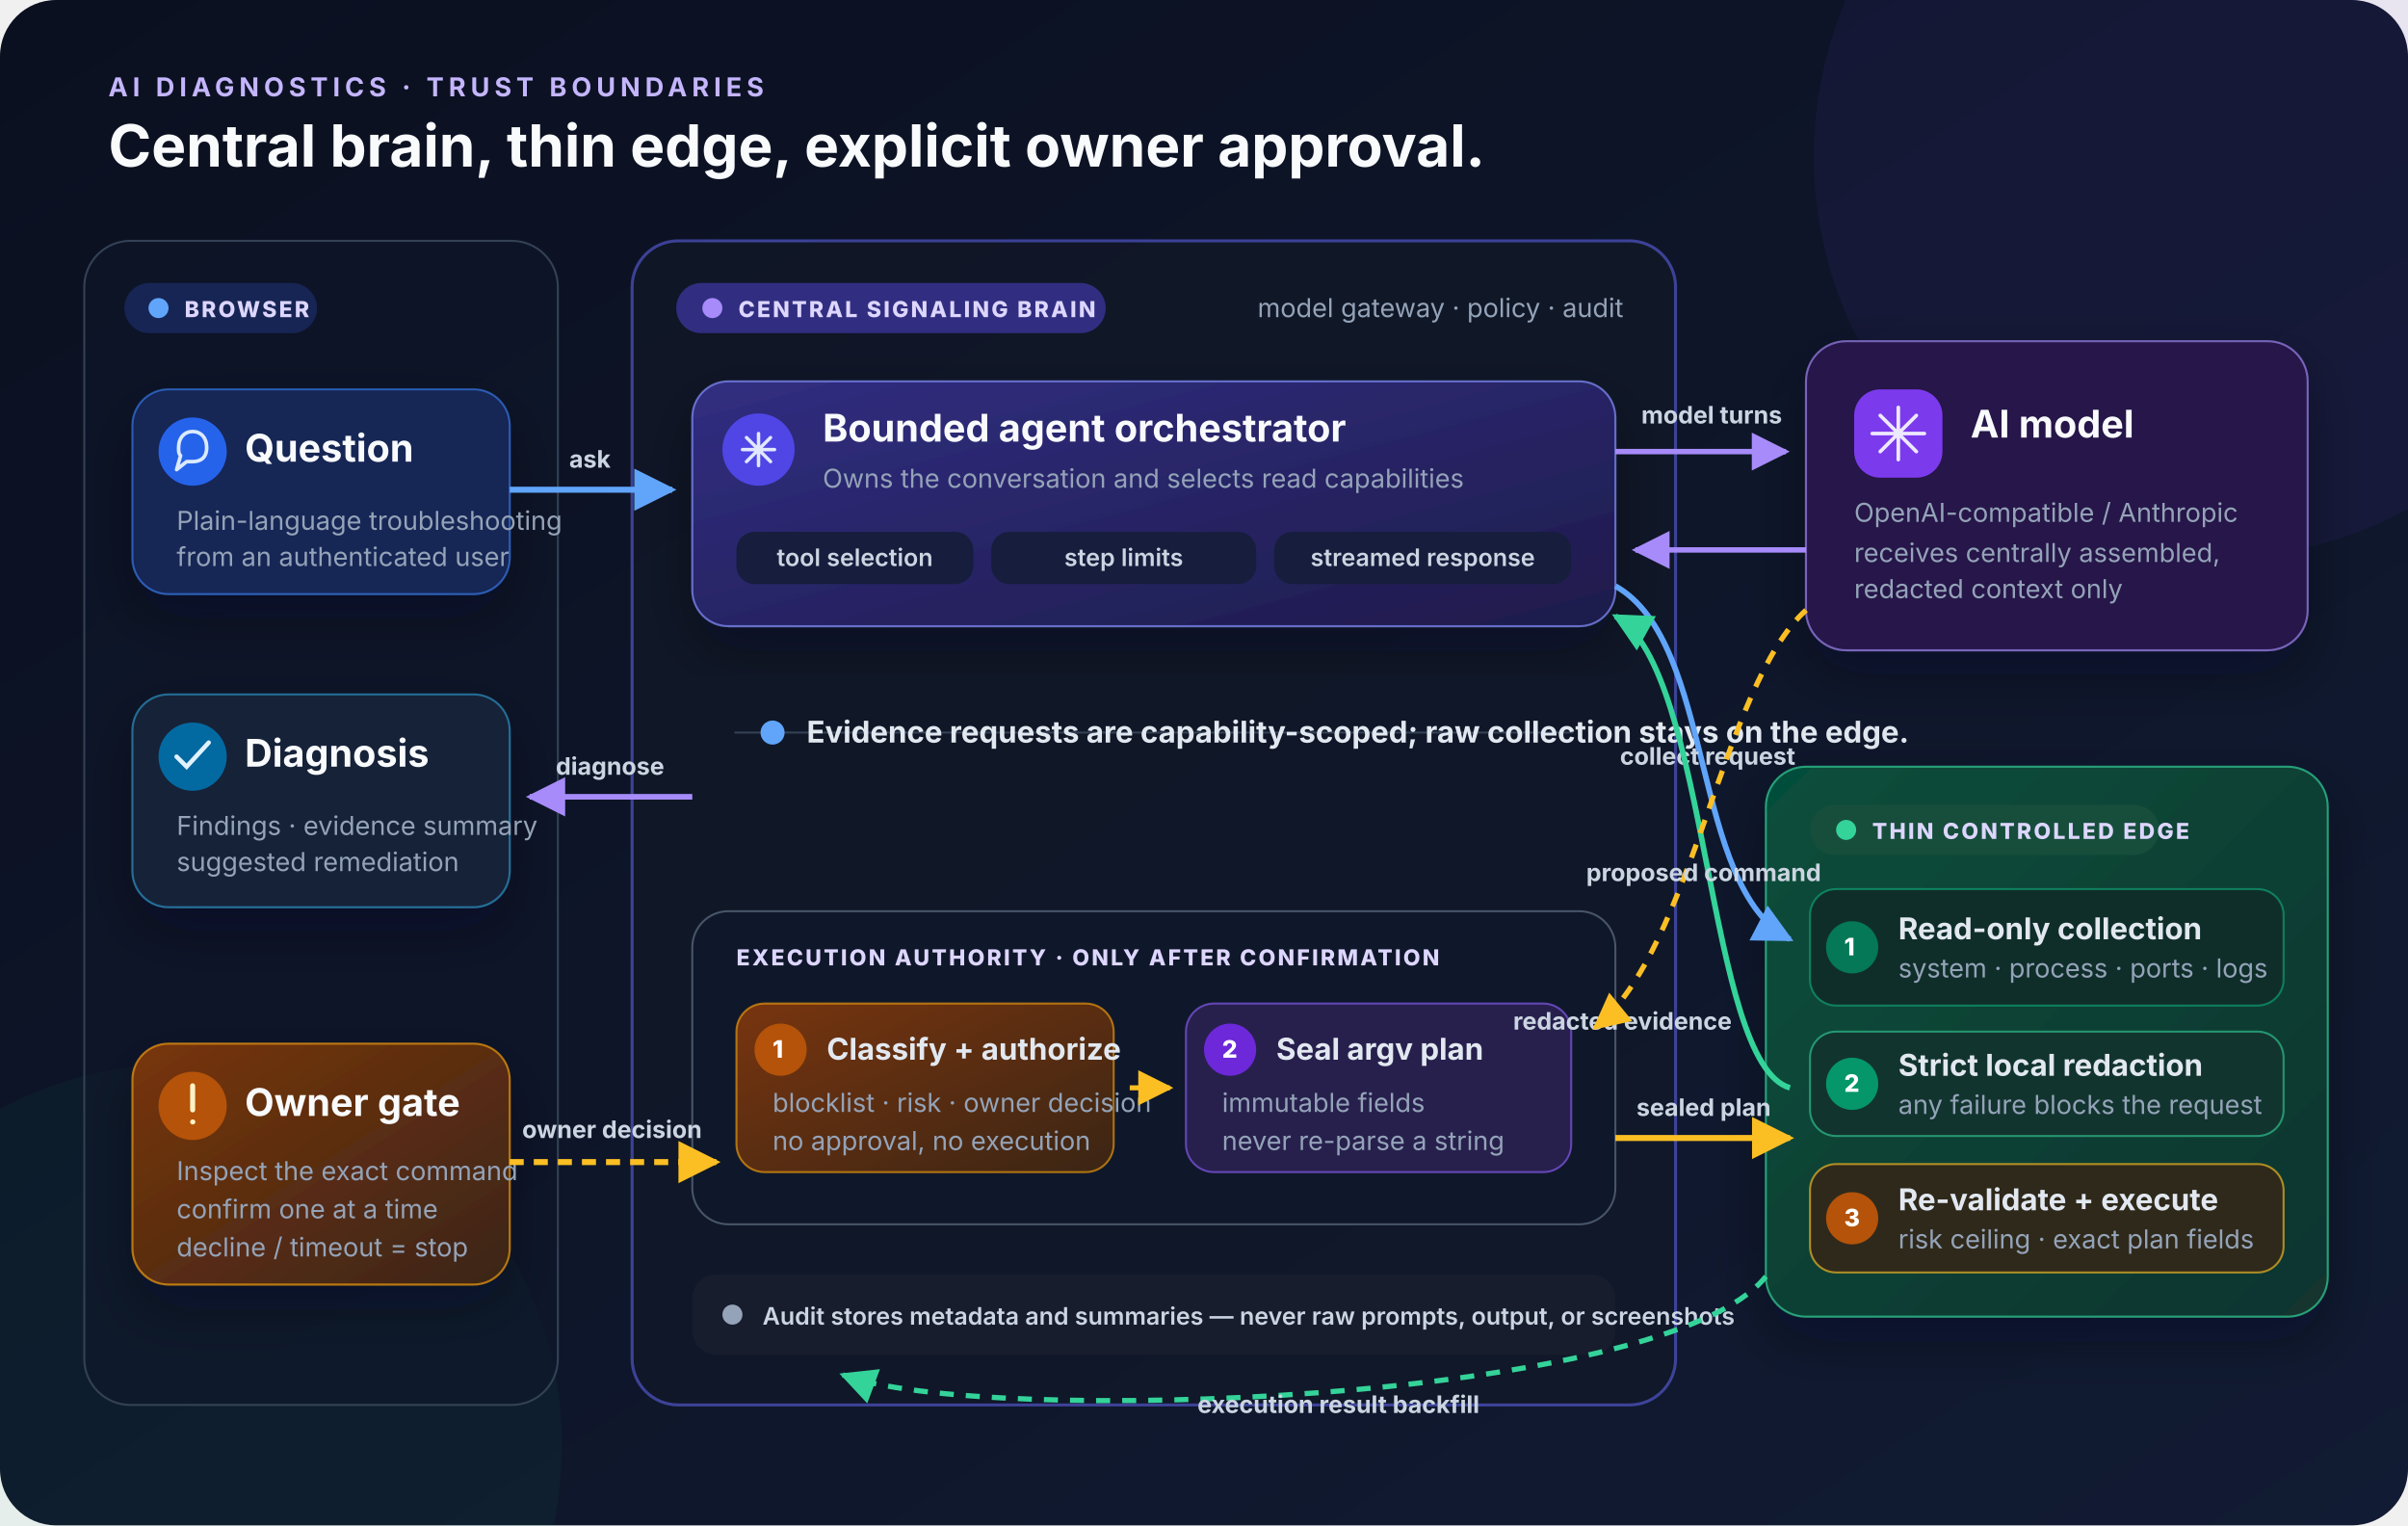
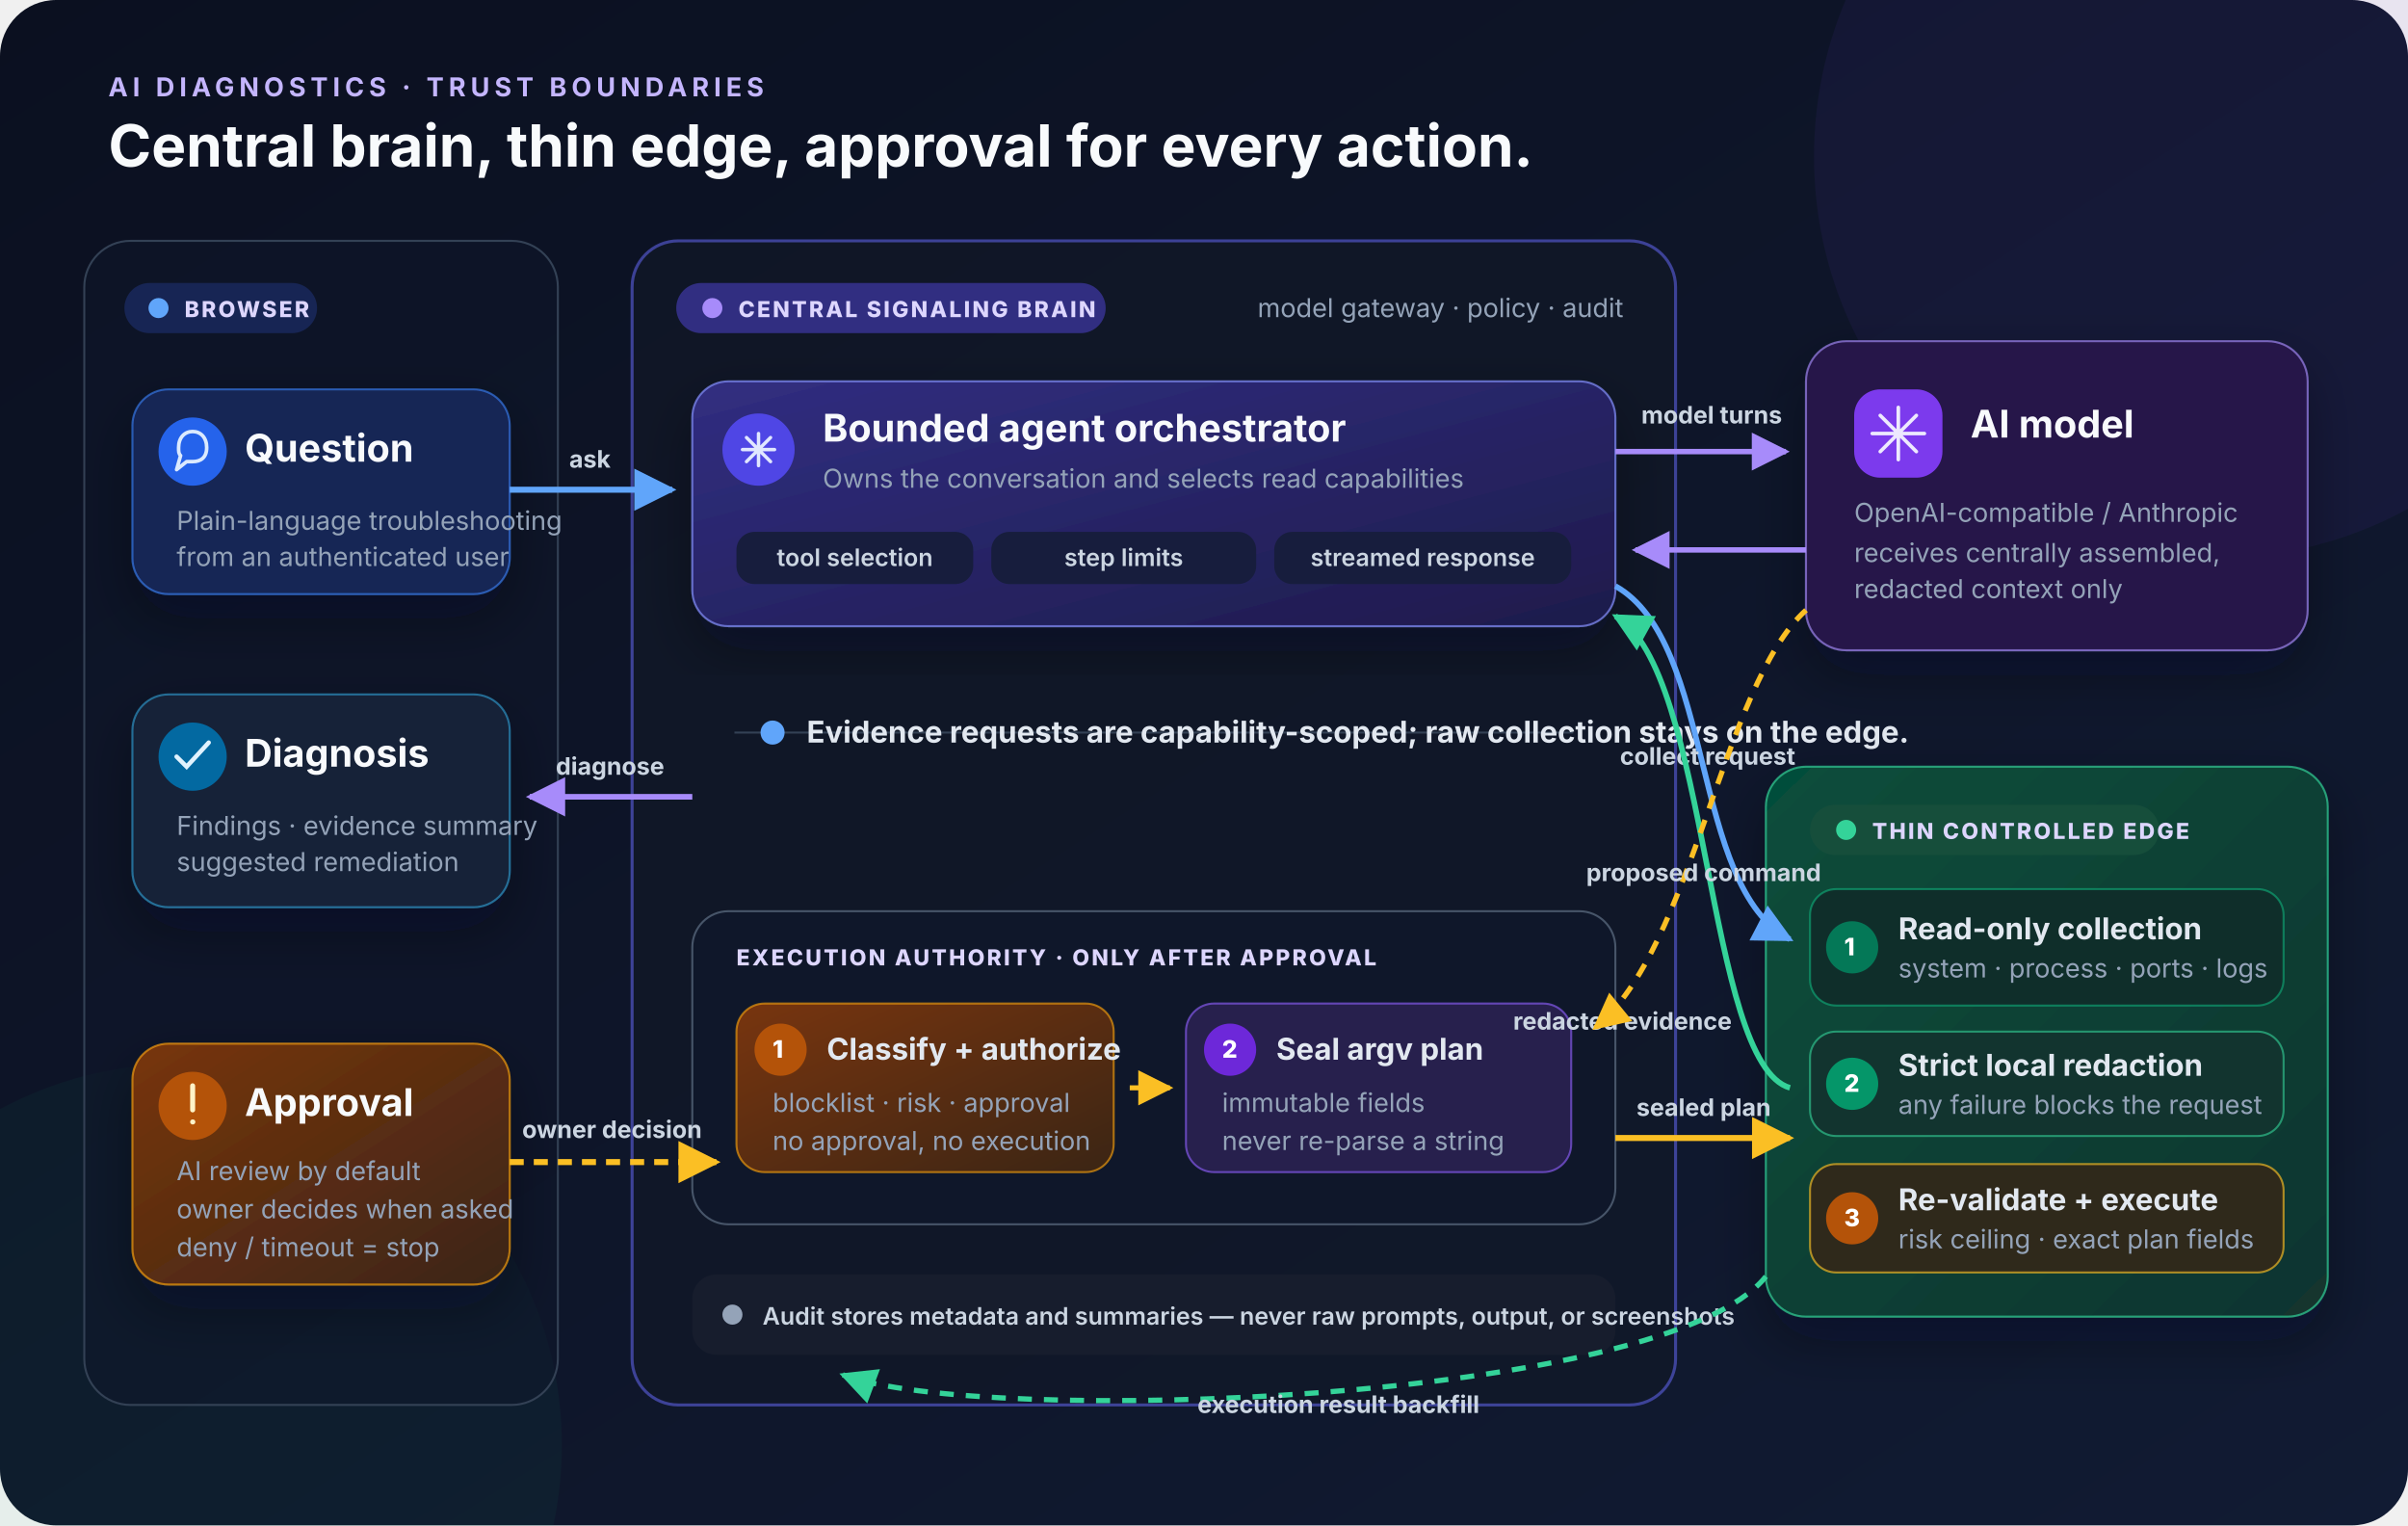
<svg xmlns="http://www.w3.org/2000/svg" width="1200" height="760" viewBox="0 0 1200 760" role="img" aria-labelledby="title desc">
  <defs>
    <linearGradient id="bg" x1="0" y1="0" x2="1" y2="1">
      <stop stop-color="#0b1020" />
      <stop offset="1" stop-color="#111b33" />
    </linearGradient>
    <linearGradient id="central" x1="0" y1="0" x2="1" y2="1">
      <stop stop-color="#312e81" />
      <stop offset="1" stop-color="#1e1b4b" />
    </linearGradient>
    <linearGradient id="edge" x1="0" y1="0" x2="1" y2="1">
      <stop stop-color="#064e3b" />
      <stop offset="1" stop-color="#12342f" />
    </linearGradient>
    <linearGradient id="warn" x1="0" y1="0" x2="1" y2="1">
      <stop stop-color="#78350f" />
      <stop offset="1" stop-color="#3b2514" />
    </linearGradient>
    <filter id="shadow" x="-20%" y="-20%" width="140%" height="140%">
      <feDropShadow dx="0" dy="12" stdDeviation="14" flood-color="#020617" flood-opacity=".34" />
    </filter>
    <marker id="blue" viewBox="0 0 10 10" refX="9" refY="5" markerWidth="7" markerHeight="7" orient="auto">
      <path d="M0 0L10 5L0 10z" fill="#60a5fa" />
    </marker>
    <marker id="green" viewBox="0 0 10 10" refX="9" refY="5" markerWidth="7" markerHeight="7" orient="auto">
      <path d="M0 0L10 5L0 10z" fill="#34d399" />
    </marker>
    <marker id="violet" viewBox="0 0 10 10" refX="9" refY="5" markerWidth="7" markerHeight="7" orient="auto">
      <path d="M0 0L10 5L0 10z" fill="#a78bfa" />
    </marker>
    <marker id="amber" viewBox="0 0 10 10" refX="9" refY="5" markerWidth="7" markerHeight="7" orient="auto">
      <path d="M0 0L10 5L0 10z" fill="#fbbf24" />
    </marker>
    <style>
      text{font-family:Inter,ui-sans-serif,-apple-system,BlinkMacSystemFont,"Segoe UI",sans-serif}.eyebrow{fill:#c4b5fd;font-size:13px;font-weight:700;letter-spacing:2.4px}.title{fill:#f8fafc;font-size:29px;font-weight:750}.section{fill:#f8fafc;font-size:19px;font-weight:700}.label{fill:#e2e8f0;font-size:15px;font-weight:650}.muted{fill:#94a3b8;font-size:13px}.tiny{fill:#cbd5e1;font-size:12px;font-weight:600}.tag{fill:#ddd6fe;font-size:11px;font-weight:800;letter-spacing:1.1px}.step{fill:#fff;font-size:12px;font-weight:800}.flow{fill:#cbd5e1;font-size:12px;font-weight:650}
    </style>
  </defs>
  <rect width="1200" height="760" rx="28" fill="url(#bg)" />
  <circle cx="1104" cy="78" r="200" fill="#7c3aed" opacity=".07" />
  <circle cx="90" cy="720" r="190" fill="#10b981" opacity=".05" />
  <text x="54" y="48" class="eyebrow">AI DIAGNOSTICS · TRUST BOUNDARIES</text>
-   <text x="54" y="83" class="title">Central brain, thin edge, explicit owner approval.</text>
+   <text x="54" y="83" class="title">Central brain, thin edge, approval for every action.</text>
  <rect x="42" y="120" width="236" height="580" rx="23" fill="#0f172a" fill-opacity=".55" stroke="#334155" />
  <rect x="62" y="141" width="96" height="25" rx="12.5" fill="#172554" />
  <circle cx="79" cy="153.5" r="5" fill="#60a5fa" />
  <text x="92" y="158" class="tag">BROWSER</text>
  <g filter="url(#shadow)">
    <rect x="66" y="194" width="188" height="102" rx="18" fill="#172554" stroke="#3b82f6" stroke-opacity=".62" />
    <rect x="66" y="346" width="188" height="106" rx="18" fill="#152238" stroke="#38bdf8" stroke-opacity=".5" />
    <rect x="66" y="520" width="188" height="120" rx="18" fill="url(#warn)" stroke="#f59e0b" stroke-opacity=".68" />
  </g>
  <circle cx="96" cy="225" r="17" fill="#2563eb" />
  <path d="M89 223c0-5 3-8 7-8s7 3 7 8-3 7-7 7h-3l-5 4 2-7c-1-1-1-2-1-4z" fill="none" stroke="#dbeafe" stroke-width="1.8" stroke-linejoin="round" />
  <text x="122" y="230" class="section">Question</text>
  <text x="88" y="264" class="muted">Plain-language troubleshooting</text>
  <text x="88" y="282" class="muted">from an authenticated user</text>
  <circle cx="96" cy="377" r="17" fill="#0369a1" />
  <path d="M88 377l5 5 11-12" fill="none" stroke="#e0f2fe" stroke-width="2.2" stroke-linecap="round" />
  <text x="122" y="382" class="section">Diagnosis</text>
  <text x="88" y="416" class="muted">Findings · evidence summary</text>
  <text x="88" y="434" class="muted">suggested remediation</text>
  <circle cx="96" cy="551" r="17" fill="#b45309" />
  <path d="M96 541v12M96 559h.1" stroke="#fef3c7" stroke-width="2.5" stroke-linecap="round" />
-   <text x="122" y="556" class="section">Owner gate</text>
-   <text x="88" y="588" class="muted">Inspect the exact command</text>
-   <text x="88" y="607" class="muted">confirm one at a time</text>
-   <text x="88" y="626" class="muted">decline / timeout = stop</text>
+   <text x="122" y="556" class="section">Approval</text>
+   <text x="88" y="588" class="muted">AI review by default</text>
+   <text x="88" y="607" class="muted">owner decides when asked</text>
+   <text x="88" y="626" class="muted">deny / timeout = stop</text>
  <rect x="315" y="120" width="520" height="580" rx="23" fill="#111827" fill-opacity=".72" stroke="#6366f1" stroke-opacity=".55" stroke-width="1.5" />
  <rect x="337" y="141" width="214" height="25" rx="12.5" fill="#312e81" />
  <circle cx="355" cy="153.5" r="5" fill="#a78bfa" />
  <text x="368" y="158" class="tag">CENTRAL SIGNALING BRAIN</text>
  <text x="809" y="158" class="muted" text-anchor="end">model gateway · policy · audit</text>
  <g filter="url(#shadow)">
    <rect x="345" y="190" width="460" height="122" rx="18" fill="url(#central)" stroke="#818cf8" stroke-opacity=".72" />
  </g>
  <circle cx="378" cy="224" r="18" fill="#4f46e5" />
  <path d="M370 224h16M378 216v16M372 218l12 12M384 218l-12 12" stroke="#e0e7ff" stroke-width="1.7" stroke-linecap="round" />
  <text x="410" y="220" class="section">Bounded agent orchestrator</text>
  <text x="410" y="243" class="muted">Owns the conversation and selects read capabilities</text>
  <rect x="367" y="265" width="118" height="26" rx="9" fill="#171d3d" />
  <text x="426" y="282" class="tiny" text-anchor="middle">tool selection</text>
  <rect x="494" y="265" width="132" height="26" rx="9" fill="#171d3d" />
  <text x="560" y="282" class="tiny" text-anchor="middle">step limits</text>
  <rect x="635" y="265" width="148" height="26" rx="9" fill="#171d3d" />
  <text x="709" y="282" class="tiny" text-anchor="middle">streamed response</text>
  <path d="M366 365H784" stroke="#334155" stroke-width="1" />
  <circle cx="385" cy="365" r="6" fill="#60a5fa" />
  <text x="402" y="370" class="label">Evidence requests are capability-scoped; raw collection stays on the edge.</text>
  <rect x="345" y="454" width="460" height="156" rx="18" fill="#0f172a" stroke="#475569" />
-   <text x="367" y="481" class="tag">EXECUTION AUTHORITY · ONLY AFTER CONFIRMATION</text>
+   <text x="367" y="481" class="tag">EXECUTION AUTHORITY · ONLY AFTER APPROVAL</text>
  <rect x="367" y="500" width="188" height="84" rx="14" fill="url(#warn)" stroke="#f59e0b" stroke-opacity=".65" />
  <circle cx="389" cy="523" r="13" fill="#b45309" />
  <text x="385" y="527" class="step">1</text>
  <text x="412" y="528" class="label">Classify + authorize</text>
-   <text x="385" y="554" class="muted">blocklist · risk · owner decision</text>
+   <text x="385" y="554" class="muted">blocklist · risk · approval</text>
  <text x="385" y="573" class="muted">no approval, no execution</text>
  <path d="M563 542H583" stroke="#fbbf24" stroke-width="2.5" marker-end="url(#amber)" />
  <rect x="591" y="500" width="192" height="84" rx="14" fill="#27204d" stroke="#8b5cf6" stroke-opacity=".65" />
  <circle cx="613" cy="523" r="13" fill="#6d28d9" />
  <text x="609" y="527" class="step">2</text>
  <text x="636" y="528" class="label">Seal argv plan</text>
  <text x="609" y="554" class="muted">immutable fields</text>
  <text x="609" y="573" class="muted">never re-parse a string</text>
  <rect x="345" y="635" width="460" height="40" rx="12" fill="#171d2d" />
  <circle cx="365" cy="655" r="5" fill="#94a3b8" />
  <text x="380" y="660" class="tiny">Audit stores metadata and summaries — never raw prompts, output, or screenshots</text>
  <g filter="url(#shadow)">
    <rect x="900" y="170" width="250" height="154" rx="20" fill="#271948" stroke="#a78bfa" stroke-opacity=".65" />
    <rect x="880" y="382" width="280" height="274" rx="20" fill="url(#edge)" stroke="#34d399" stroke-opacity=".68" />
  </g>
  <rect x="924" y="194" width="44" height="44" rx="13" fill="#7c3aed" />
  <path d="M946 203v26M933 216h26M937 207l18 18M955 207l-18 18" stroke="#ede9fe" stroke-width="1.8" stroke-linecap="round" />
  <text x="982" y="218" class="section">AI model</text>
  <text x="924" y="260" class="muted">OpenAI-compatible / Anthropic</text>
  <text x="924" y="280" class="muted">receives centrally assembled,</text>
  <text x="924" y="298" class="muted">redacted context only</text>
  <rect x="902" y="401" width="174" height="25" rx="12.5" fill="#164e3b" />
  <circle cx="920" cy="413.5" r="5" fill="#34d399" />
  <text x="933" y="418" class="tag" fill="#a7f3d0">THIN CONTROLLED EDGE</text>
  <rect x="902" y="443" width="236" height="58" rx="13" fill="#0f2e2a" stroke="#10b981" stroke-opacity=".55" />
  <circle cx="923" cy="472" r="13" fill="#047857" />
  <text x="919" y="476" class="step">1</text>
  <text x="946" y="468" class="label">Read-only collection</text>
  <text x="946" y="487" class="muted">system · process · ports · logs</text>
  <rect x="902" y="514" width="236" height="52" rx="13" fill="#12342f" stroke="#34d399" stroke-opacity=".6" />
  <circle cx="923" cy="540" r="13" fill="#059669" />
  <text x="919" y="544" class="step">2</text>
  <text x="946" y="536" class="label">Strict local redaction</text>
  <text x="946" y="555" class="muted">any failure blocks the request</text>
  <rect x="902" y="580" width="236" height="54" rx="13" fill="#2f291b" stroke="#fbbf24" stroke-opacity=".65" />
  <circle cx="923" cy="607" r="13" fill="#b45309" />
  <text x="919" y="611" class="step">3</text>
  <text x="946" y="603" class="label">Re-validate + execute</text>
  <text x="946" y="622" class="muted">risk ceiling · exact plan fields</text>
  <path d="M254 244H335" stroke="#60a5fa" stroke-width="3" marker-end="url(#blue)" />
  <text x="294" y="233" class="flow" text-anchor="middle">ask</text>
  <path d="M805 225H890" stroke="#a78bfa" stroke-width="2.7" marker-end="url(#violet)" />
  <path d="M900 274H815" stroke="#a78bfa" stroke-width="2.7" marker-end="url(#violet)" />
  <text x="853" y="211" class="flow" text-anchor="middle">model turns</text>
  <path d="M805 292C855 320 842 442 892 468" fill="none" stroke="#60a5fa" stroke-width="2.8" marker-end="url(#blue)" />
  <text x="851" y="381" class="flow" text-anchor="middle">collect request</text>
  <path d="M892 542C850 530 852 333 805 307" fill="none" stroke="#34d399" stroke-width="2.8" marker-end="url(#green)" />
  <text x="863" y="513" class="flow" text-anchor="end">redacted evidence</text>
  <path d="M345 397H264" stroke="#a78bfa" stroke-width="2.8" marker-end="url(#violet)" />
  <text x="304" y="386" class="flow" text-anchor="middle">diagnose</text>
  <path d="M900 304C858 342 844 472 795 512" fill="none" stroke="#fbbf24" stroke-width="2.6" stroke-dasharray="7 6" marker-end="url(#amber)" />
  <text x="849" y="439" class="flow" text-anchor="middle">proposed command</text>
  <path d="M254 579H357" stroke="#fbbf24" stroke-width="3" stroke-dasharray="7 5" marker-end="url(#amber)" />
  <text x="305" y="567" class="flow" text-anchor="middle">owner decision</text>
  <path d="M805 567H892" stroke="#fbbf24" stroke-width="3" marker-end="url(#amber)" />
  <text x="849" y="556" class="flow" text-anchor="middle">sealed plan</text>
  <path d="M880 636C830 699 490 711 420 685" fill="none" stroke="#34d399" stroke-width="2.6" stroke-dasharray="7 6" marker-end="url(#green)" />
  <text x="667" y="704" class="flow" text-anchor="middle">execution result backfill</text>
</svg>
